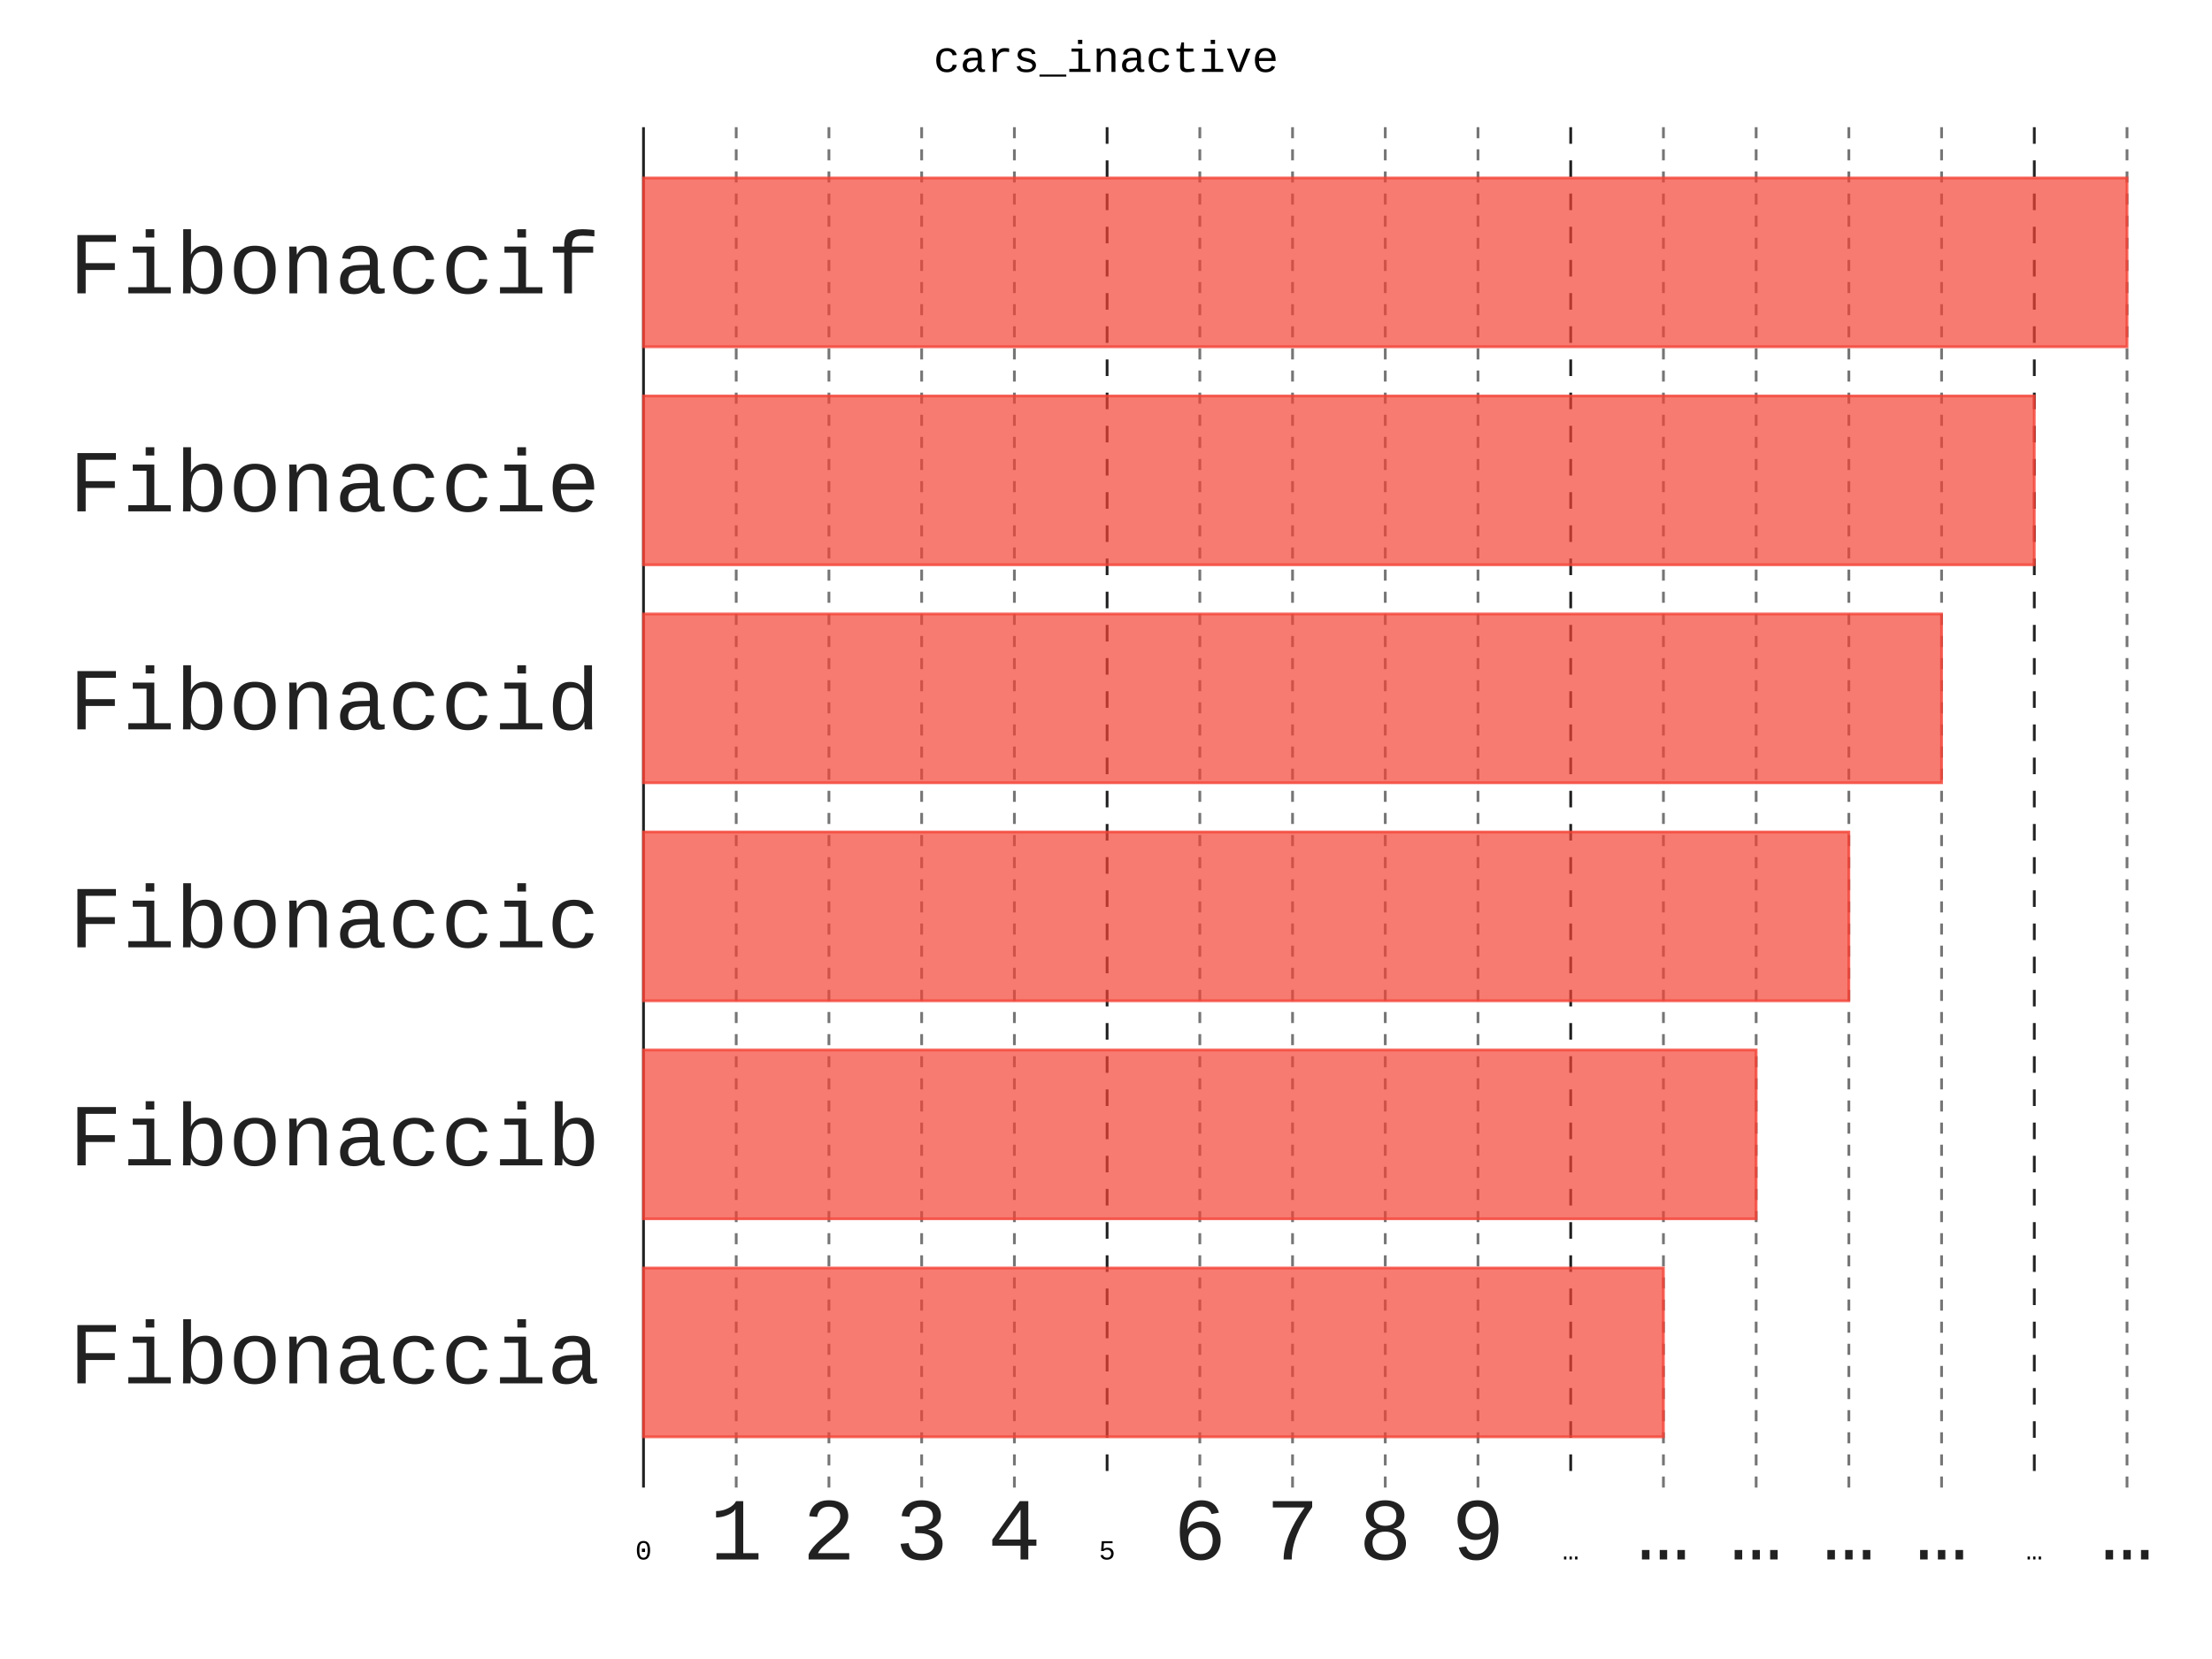
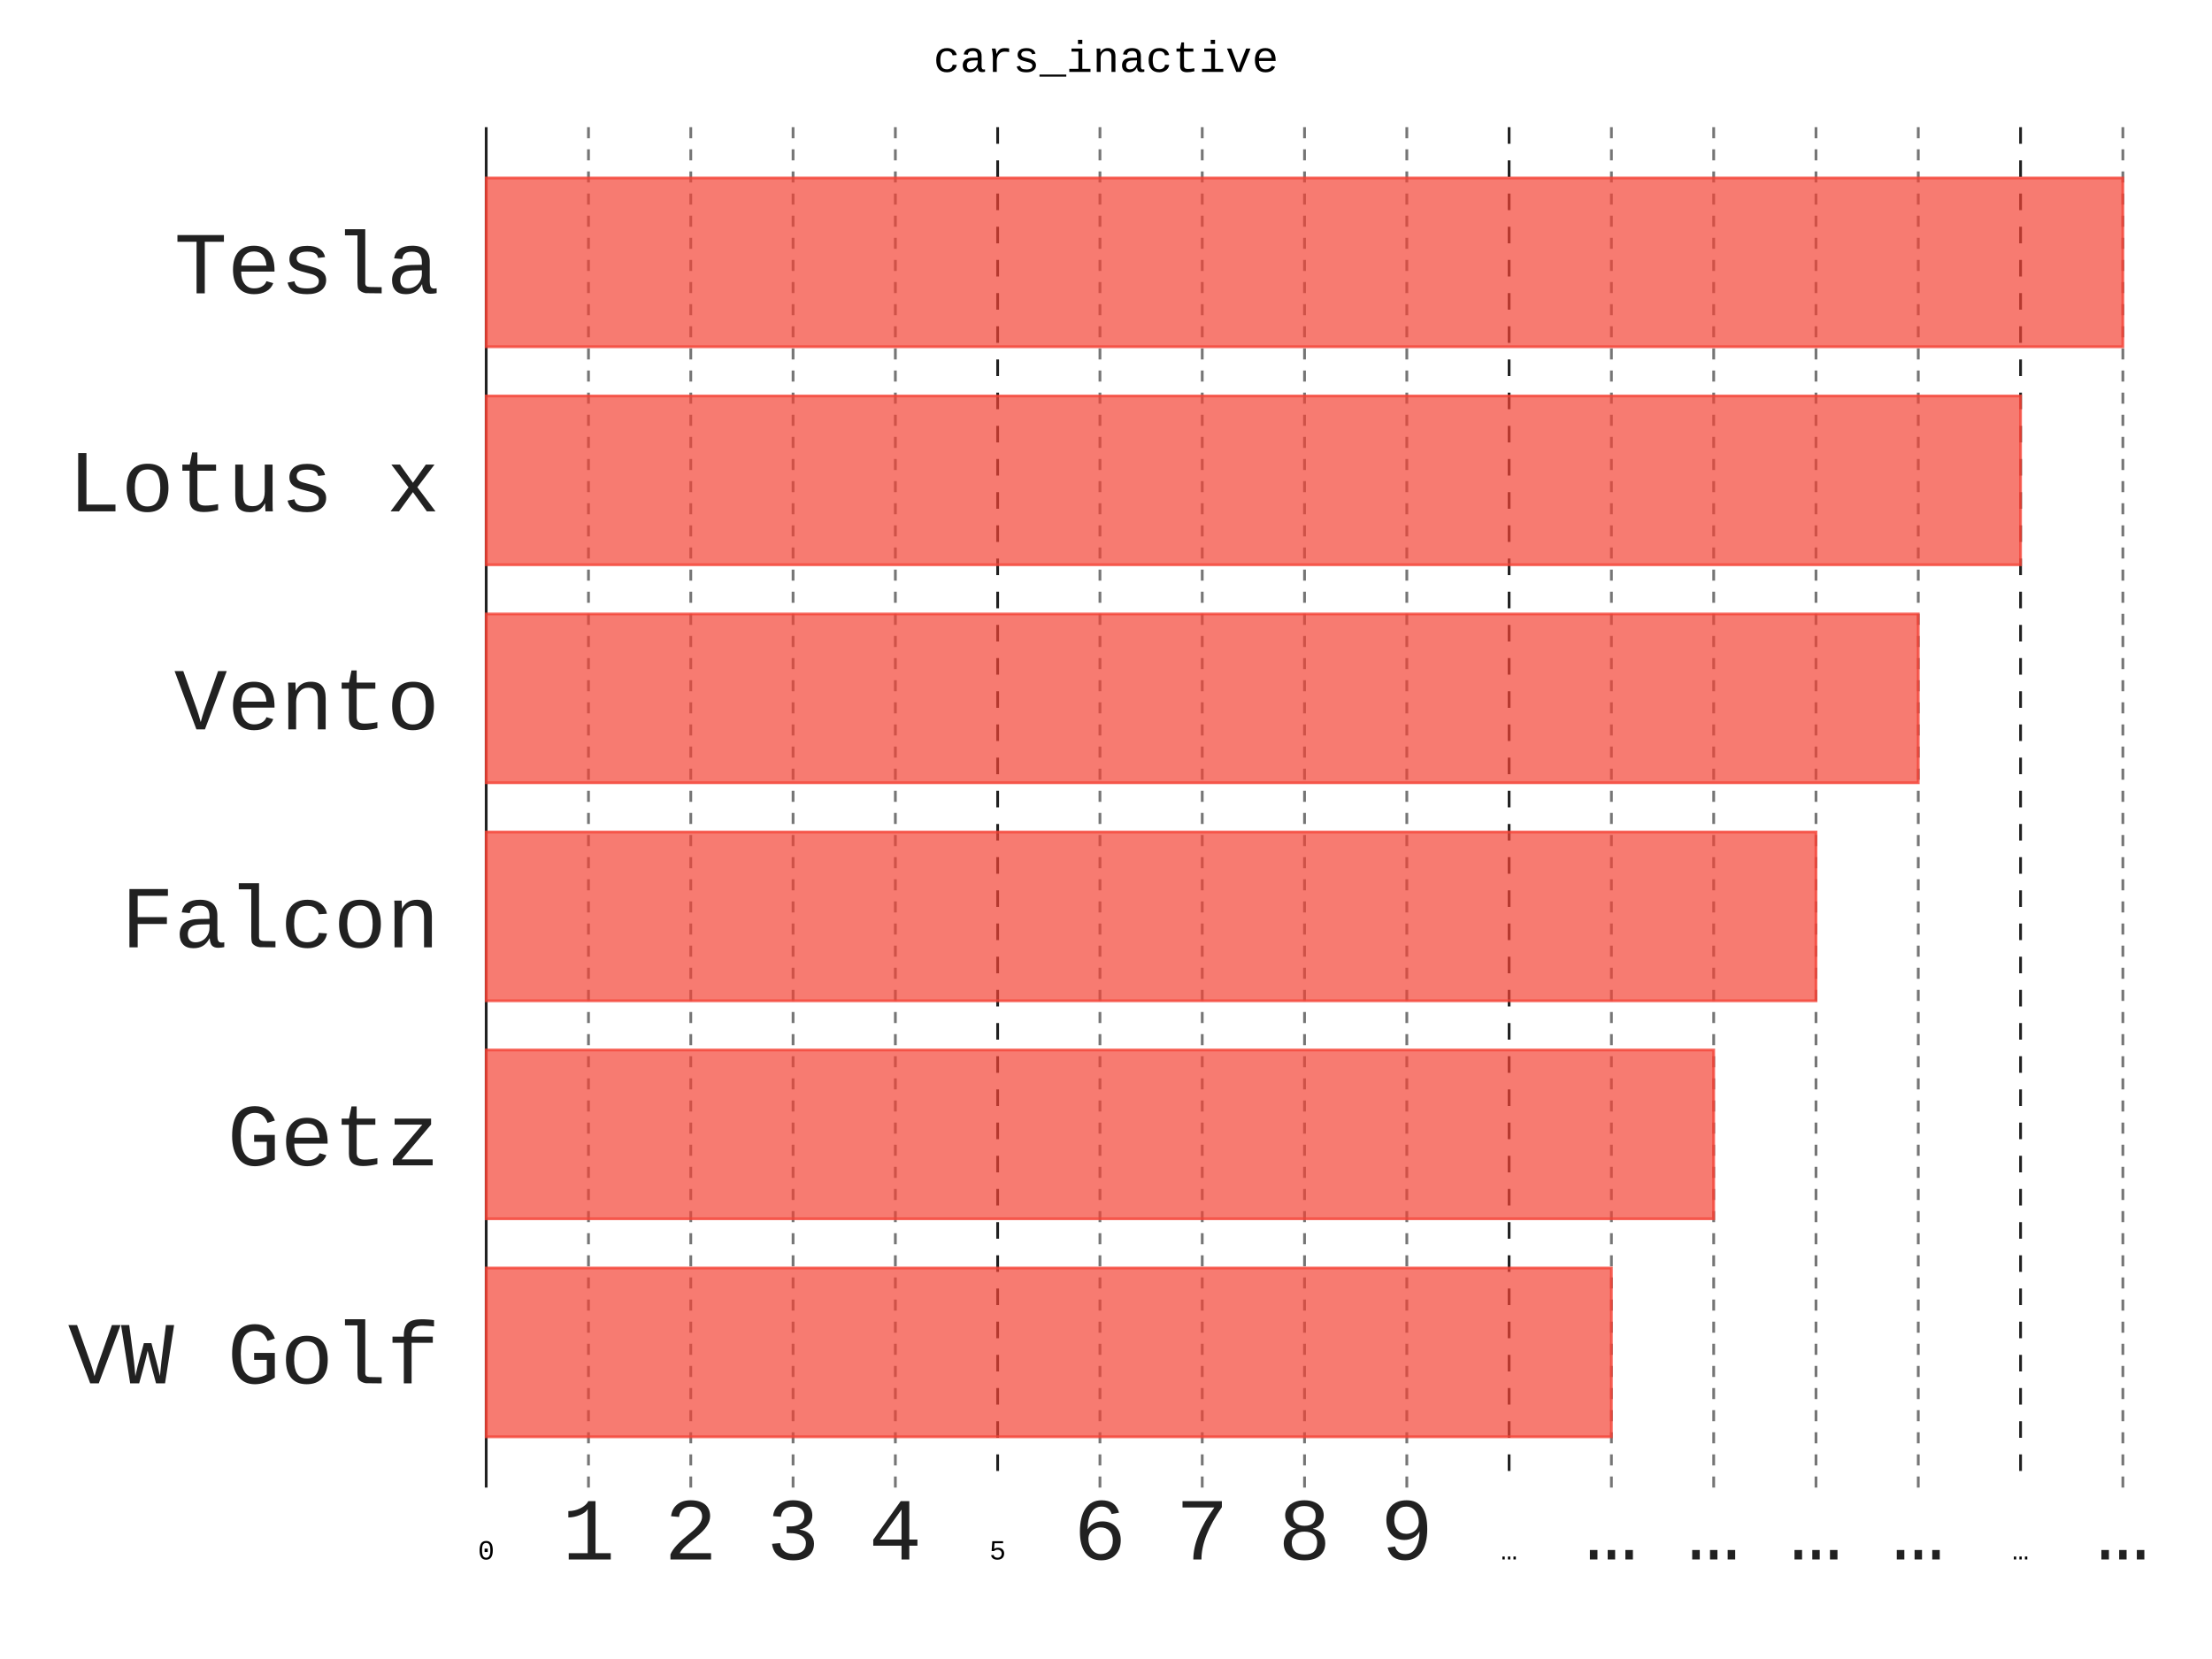
- <svg xmlns="http://www.w3.org/2000/svg" class="pygal-chart" id="chart-f5188575-a279-4b70-a687-fabe52b217db" viewBox="0 0 800 600">
+ <svg xmlns="http://www.w3.org/2000/svg" class="pygal-chart" id="chart-07853bdd-fb44-4ddd-a9b7-e722ce1f095c" viewBox="0 0 800 600">
  <defs>
-     <style type="text/css">#chart-f5188575-a279-4b70-a687-fabe52b217db{-webkit-user-select:none;-webkit-font-smoothing:antialiased;font-family:Consolas,"Liberation Mono",Menlo,Courier,monospace}#chart-f5188575-a279-4b70-a687-fabe52b217db .title{font-family:Consolas,"Liberation Mono",Menlo,Courier,monospace;font-size:16px}#chart-f5188575-a279-4b70-a687-fabe52b217db .legends .legend text{font-family:Consolas,"Liberation Mono",Menlo,Courier,monospace;font-size:14px}#chart-f5188575-a279-4b70-a687-fabe52b217db .axis text{font-family:Consolas,"Liberation Mono",Menlo,Courier,monospace;font-size:32px}#chart-f5188575-a279-4b70-a687-fabe52b217db .axis text.major{font-family:Consolas,"Liberation Mono",Menlo,Courier,monospace;font-size:10px}#chart-f5188575-a279-4b70-a687-fabe52b217db .text-overlay text.value{font-family:Consolas,"Liberation Mono",Menlo,Courier,monospace;font-size:16px}#chart-f5188575-a279-4b70-a687-fabe52b217db .text-overlay text.label{font-family:Consolas,"Liberation Mono",Menlo,Courier,monospace;font-size:10px}#chart-f5188575-a279-4b70-a687-fabe52b217db .tooltip{font-family:Consolas,"Liberation Mono",Menlo,Courier,monospace;font-size:14px}#chart-f5188575-a279-4b70-a687-fabe52b217db text.no_data{font-family:Consolas,"Liberation Mono",Menlo,Courier,monospace;font-size:64px}
- #chart-f5188575-a279-4b70-a687-fabe52b217db{background-color:transparent}#chart-f5188575-a279-4b70-a687-fabe52b217db path,#chart-f5188575-a279-4b70-a687-fabe52b217db line,#chart-f5188575-a279-4b70-a687-fabe52b217db rect,#chart-f5188575-a279-4b70-a687-fabe52b217db circle{-webkit-transition:150ms;-moz-transition:150ms;transition:150ms}#chart-f5188575-a279-4b70-a687-fabe52b217db .graph &gt; .background{fill:transparent}#chart-f5188575-a279-4b70-a687-fabe52b217db .plot &gt; .background{fill:rgba(255,255,255,1)}#chart-f5188575-a279-4b70-a687-fabe52b217db .graph{fill:rgba(0,0,0,.87)}#chart-f5188575-a279-4b70-a687-fabe52b217db text.no_data{fill:rgba(0,0,0,1)}#chart-f5188575-a279-4b70-a687-fabe52b217db .title{fill:rgba(0,0,0,1)}#chart-f5188575-a279-4b70-a687-fabe52b217db .legends .legend text{fill:rgba(0,0,0,.87)}#chart-f5188575-a279-4b70-a687-fabe52b217db .legends .legend:hover text{fill:rgba(0,0,0,1)}#chart-f5188575-a279-4b70-a687-fabe52b217db .axis .line{stroke:rgba(0,0,0,1)}#chart-f5188575-a279-4b70-a687-fabe52b217db .axis .guide.line{stroke:rgba(0,0,0,.54)}#chart-f5188575-a279-4b70-a687-fabe52b217db .axis .major.line{stroke:rgba(0,0,0,.87)}#chart-f5188575-a279-4b70-a687-fabe52b217db .axis text.major{fill:rgba(0,0,0,1)}#chart-f5188575-a279-4b70-a687-fabe52b217db .axis.y .guides:hover .guide.line,#chart-f5188575-a279-4b70-a687-fabe52b217db .line-graph .axis.x .guides:hover .guide.line,#chart-f5188575-a279-4b70-a687-fabe52b217db .stackedline-graph .axis.x .guides:hover .guide.line,#chart-f5188575-a279-4b70-a687-fabe52b217db .xy-graph .axis.x .guides:hover .guide.line{stroke:rgba(0,0,0,1)}#chart-f5188575-a279-4b70-a687-fabe52b217db .axis .guides:hover text{fill:rgba(0,0,0,1)}#chart-f5188575-a279-4b70-a687-fabe52b217db .reactive{fill-opacity:.7;stroke-opacity:.8}#chart-f5188575-a279-4b70-a687-fabe52b217db .ci{stroke:rgba(0,0,0,.87)}#chart-f5188575-a279-4b70-a687-fabe52b217db .reactive.active,#chart-f5188575-a279-4b70-a687-fabe52b217db .active .reactive{fill-opacity:.8;stroke-opacity:.9;stroke-width:4}#chart-f5188575-a279-4b70-a687-fabe52b217db .ci .reactive.active{stroke-width:1.5}#chart-f5188575-a279-4b70-a687-fabe52b217db .series text{fill:rgba(0,0,0,1)}#chart-f5188575-a279-4b70-a687-fabe52b217db .tooltip rect{fill:rgba(255,255,255,1);stroke:rgba(0,0,0,1);-webkit-transition:opacity 150ms;-moz-transition:opacity 150ms;transition:opacity 150ms}#chart-f5188575-a279-4b70-a687-fabe52b217db .tooltip .label{fill:rgba(0,0,0,.87)}#chart-f5188575-a279-4b70-a687-fabe52b217db .tooltip .label{fill:rgba(0,0,0,.87)}#chart-f5188575-a279-4b70-a687-fabe52b217db .tooltip .legend{font-size:.8em;fill:rgba(0,0,0,.54)}#chart-f5188575-a279-4b70-a687-fabe52b217db .tooltip .x_label{font-size:.6em;fill:rgba(0,0,0,1)}#chart-f5188575-a279-4b70-a687-fabe52b217db .tooltip .xlink{font-size:.5em;text-decoration:underline}#chart-f5188575-a279-4b70-a687-fabe52b217db .tooltip .value{font-size:1.5em}#chart-f5188575-a279-4b70-a687-fabe52b217db .bound{font-size:.5em}#chart-f5188575-a279-4b70-a687-fabe52b217db .max-value{font-size:.75em;fill:rgba(0,0,0,.54)}#chart-f5188575-a279-4b70-a687-fabe52b217db .map-element{fill:rgba(255,255,255,1);stroke:rgba(0,0,0,.54) !important}#chart-f5188575-a279-4b70-a687-fabe52b217db .map-element .reactive{fill-opacity:inherit;stroke-opacity:inherit}#chart-f5188575-a279-4b70-a687-fabe52b217db .color-0,#chart-f5188575-a279-4b70-a687-fabe52b217db .color-0 a:visited{stroke:#F44336;fill:#F44336}#chart-f5188575-a279-4b70-a687-fabe52b217db .text-overlay .color-0 text{fill:black}
- #chart-f5188575-a279-4b70-a687-fabe52b217db text.no_data{text-anchor:middle}#chart-f5188575-a279-4b70-a687-fabe52b217db .guide.line{fill:none}#chart-f5188575-a279-4b70-a687-fabe52b217db .centered{text-anchor:middle}#chart-f5188575-a279-4b70-a687-fabe52b217db .title{text-anchor:middle}#chart-f5188575-a279-4b70-a687-fabe52b217db .legends .legend text{fill-opacity:1}#chart-f5188575-a279-4b70-a687-fabe52b217db .axis.x text{text-anchor:middle}#chart-f5188575-a279-4b70-a687-fabe52b217db .axis.x:not(.web) text[transform]{text-anchor:start}#chart-f5188575-a279-4b70-a687-fabe52b217db .axis.x:not(.web) text[transform].backwards{text-anchor:end}#chart-f5188575-a279-4b70-a687-fabe52b217db .axis.y text{text-anchor:end}#chart-f5188575-a279-4b70-a687-fabe52b217db .axis.y text[transform].backwards{text-anchor:start}#chart-f5188575-a279-4b70-a687-fabe52b217db .axis.y2 text{text-anchor:start}#chart-f5188575-a279-4b70-a687-fabe52b217db .axis.y2 text[transform].backwards{text-anchor:end}#chart-f5188575-a279-4b70-a687-fabe52b217db .axis .guide.line{stroke-dasharray:4,4}#chart-f5188575-a279-4b70-a687-fabe52b217db .axis .major.guide.line{stroke-dasharray:6,6}#chart-f5188575-a279-4b70-a687-fabe52b217db .horizontal .axis.y .guide.line,#chart-f5188575-a279-4b70-a687-fabe52b217db .horizontal .axis.y2 .guide.line,#chart-f5188575-a279-4b70-a687-fabe52b217db .vertical .axis.x .guide.line{opacity:0}#chart-f5188575-a279-4b70-a687-fabe52b217db .horizontal .axis.always_show .guide.line,#chart-f5188575-a279-4b70-a687-fabe52b217db .vertical .axis.always_show .guide.line{opacity:1 !important}#chart-f5188575-a279-4b70-a687-fabe52b217db .axis.y .guides:hover .guide.line,#chart-f5188575-a279-4b70-a687-fabe52b217db .axis.y2 .guides:hover .guide.line,#chart-f5188575-a279-4b70-a687-fabe52b217db .axis.x .guides:hover .guide.line{opacity:1}#chart-f5188575-a279-4b70-a687-fabe52b217db .axis .guides:hover text{opacity:1}#chart-f5188575-a279-4b70-a687-fabe52b217db .nofill{fill:none}#chart-f5188575-a279-4b70-a687-fabe52b217db .subtle-fill{fill-opacity:.2}#chart-f5188575-a279-4b70-a687-fabe52b217db .dot{stroke-width:1px;fill-opacity:1}#chart-f5188575-a279-4b70-a687-fabe52b217db .dot.active{stroke-width:5px}#chart-f5188575-a279-4b70-a687-fabe52b217db .dot.negative{fill:transparent}#chart-f5188575-a279-4b70-a687-fabe52b217db text,#chart-f5188575-a279-4b70-a687-fabe52b217db tspan{stroke:none !important}#chart-f5188575-a279-4b70-a687-fabe52b217db .series text.active{opacity:1}#chart-f5188575-a279-4b70-a687-fabe52b217db .tooltip rect{fill-opacity:.95;stroke-width:.5}#chart-f5188575-a279-4b70-a687-fabe52b217db .tooltip text{fill-opacity:1}#chart-f5188575-a279-4b70-a687-fabe52b217db .showable{visibility:hidden}#chart-f5188575-a279-4b70-a687-fabe52b217db .showable.shown{visibility:visible}#chart-f5188575-a279-4b70-a687-fabe52b217db .gauge-background{fill:rgba(229,229,229,1);stroke:none}#chart-f5188575-a279-4b70-a687-fabe52b217db .bg-lines{stroke:transparent;stroke-width:2px}</style>
+     <style type="text/css">#chart-07853bdd-fb44-4ddd-a9b7-e722ce1f095c{-webkit-user-select:none;-webkit-font-smoothing:antialiased;font-family:Consolas,"Liberation Mono",Menlo,Courier,monospace}#chart-07853bdd-fb44-4ddd-a9b7-e722ce1f095c .title{font-family:Consolas,"Liberation Mono",Menlo,Courier,monospace;font-size:16px}#chart-07853bdd-fb44-4ddd-a9b7-e722ce1f095c .legends .legend text{font-family:Consolas,"Liberation Mono",Menlo,Courier,monospace;font-size:14px}#chart-07853bdd-fb44-4ddd-a9b7-e722ce1f095c .axis text{font-family:Consolas,"Liberation Mono",Menlo,Courier,monospace;font-size:32px}#chart-07853bdd-fb44-4ddd-a9b7-e722ce1f095c .axis text.major{font-family:Consolas,"Liberation Mono",Menlo,Courier,monospace;font-size:10px}#chart-07853bdd-fb44-4ddd-a9b7-e722ce1f095c .text-overlay text.value{font-family:Consolas,"Liberation Mono",Menlo,Courier,monospace;font-size:16px}#chart-07853bdd-fb44-4ddd-a9b7-e722ce1f095c .text-overlay text.label{font-family:Consolas,"Liberation Mono",Menlo,Courier,monospace;font-size:10px}#chart-07853bdd-fb44-4ddd-a9b7-e722ce1f095c .tooltip{font-family:Consolas,"Liberation Mono",Menlo,Courier,monospace;font-size:14px}#chart-07853bdd-fb44-4ddd-a9b7-e722ce1f095c text.no_data{font-family:Consolas,"Liberation Mono",Menlo,Courier,monospace;font-size:64px}
+ #chart-07853bdd-fb44-4ddd-a9b7-e722ce1f095c{background-color:transparent}#chart-07853bdd-fb44-4ddd-a9b7-e722ce1f095c path,#chart-07853bdd-fb44-4ddd-a9b7-e722ce1f095c line,#chart-07853bdd-fb44-4ddd-a9b7-e722ce1f095c rect,#chart-07853bdd-fb44-4ddd-a9b7-e722ce1f095c circle{-webkit-transition:150ms;-moz-transition:150ms;transition:150ms}#chart-07853bdd-fb44-4ddd-a9b7-e722ce1f095c .graph &gt; .background{fill:transparent}#chart-07853bdd-fb44-4ddd-a9b7-e722ce1f095c .plot &gt; .background{fill:rgba(255,255,255,1)}#chart-07853bdd-fb44-4ddd-a9b7-e722ce1f095c .graph{fill:rgba(0,0,0,.87)}#chart-07853bdd-fb44-4ddd-a9b7-e722ce1f095c text.no_data{fill:rgba(0,0,0,1)}#chart-07853bdd-fb44-4ddd-a9b7-e722ce1f095c .title{fill:rgba(0,0,0,1)}#chart-07853bdd-fb44-4ddd-a9b7-e722ce1f095c .legends .legend text{fill:rgba(0,0,0,.87)}#chart-07853bdd-fb44-4ddd-a9b7-e722ce1f095c .legends .legend:hover text{fill:rgba(0,0,0,1)}#chart-07853bdd-fb44-4ddd-a9b7-e722ce1f095c .axis .line{stroke:rgba(0,0,0,1)}#chart-07853bdd-fb44-4ddd-a9b7-e722ce1f095c .axis .guide.line{stroke:rgba(0,0,0,.54)}#chart-07853bdd-fb44-4ddd-a9b7-e722ce1f095c .axis .major.line{stroke:rgba(0,0,0,.87)}#chart-07853bdd-fb44-4ddd-a9b7-e722ce1f095c .axis text.major{fill:rgba(0,0,0,1)}#chart-07853bdd-fb44-4ddd-a9b7-e722ce1f095c .axis.y .guides:hover .guide.line,#chart-07853bdd-fb44-4ddd-a9b7-e722ce1f095c .line-graph .axis.x .guides:hover .guide.line,#chart-07853bdd-fb44-4ddd-a9b7-e722ce1f095c .stackedline-graph .axis.x .guides:hover .guide.line,#chart-07853bdd-fb44-4ddd-a9b7-e722ce1f095c .xy-graph .axis.x .guides:hover .guide.line{stroke:rgba(0,0,0,1)}#chart-07853bdd-fb44-4ddd-a9b7-e722ce1f095c .axis .guides:hover text{fill:rgba(0,0,0,1)}#chart-07853bdd-fb44-4ddd-a9b7-e722ce1f095c .reactive{fill-opacity:.7;stroke-opacity:.8}#chart-07853bdd-fb44-4ddd-a9b7-e722ce1f095c .ci{stroke:rgba(0,0,0,.87)}#chart-07853bdd-fb44-4ddd-a9b7-e722ce1f095c .reactive.active,#chart-07853bdd-fb44-4ddd-a9b7-e722ce1f095c .active .reactive{fill-opacity:.8;stroke-opacity:.9;stroke-width:4}#chart-07853bdd-fb44-4ddd-a9b7-e722ce1f095c .ci .reactive.active{stroke-width:1.5}#chart-07853bdd-fb44-4ddd-a9b7-e722ce1f095c .series text{fill:rgba(0,0,0,1)}#chart-07853bdd-fb44-4ddd-a9b7-e722ce1f095c .tooltip rect{fill:rgba(255,255,255,1);stroke:rgba(0,0,0,1);-webkit-transition:opacity 150ms;-moz-transition:opacity 150ms;transition:opacity 150ms}#chart-07853bdd-fb44-4ddd-a9b7-e722ce1f095c .tooltip .label{fill:rgba(0,0,0,.87)}#chart-07853bdd-fb44-4ddd-a9b7-e722ce1f095c .tooltip .label{fill:rgba(0,0,0,.87)}#chart-07853bdd-fb44-4ddd-a9b7-e722ce1f095c .tooltip .legend{font-size:.8em;fill:rgba(0,0,0,.54)}#chart-07853bdd-fb44-4ddd-a9b7-e722ce1f095c .tooltip .x_label{font-size:.6em;fill:rgba(0,0,0,1)}#chart-07853bdd-fb44-4ddd-a9b7-e722ce1f095c .tooltip .xlink{font-size:.5em;text-decoration:underline}#chart-07853bdd-fb44-4ddd-a9b7-e722ce1f095c .tooltip .value{font-size:1.5em}#chart-07853bdd-fb44-4ddd-a9b7-e722ce1f095c .bound{font-size:.5em}#chart-07853bdd-fb44-4ddd-a9b7-e722ce1f095c .max-value{font-size:.75em;fill:rgba(0,0,0,.54)}#chart-07853bdd-fb44-4ddd-a9b7-e722ce1f095c .map-element{fill:rgba(255,255,255,1);stroke:rgba(0,0,0,.54) !important}#chart-07853bdd-fb44-4ddd-a9b7-e722ce1f095c .map-element .reactive{fill-opacity:inherit;stroke-opacity:inherit}#chart-07853bdd-fb44-4ddd-a9b7-e722ce1f095c .color-0,#chart-07853bdd-fb44-4ddd-a9b7-e722ce1f095c .color-0 a:visited{stroke:#F44336;fill:#F44336}#chart-07853bdd-fb44-4ddd-a9b7-e722ce1f095c .text-overlay .color-0 text{fill:black}
+ #chart-07853bdd-fb44-4ddd-a9b7-e722ce1f095c text.no_data{text-anchor:middle}#chart-07853bdd-fb44-4ddd-a9b7-e722ce1f095c .guide.line{fill:none}#chart-07853bdd-fb44-4ddd-a9b7-e722ce1f095c .centered{text-anchor:middle}#chart-07853bdd-fb44-4ddd-a9b7-e722ce1f095c .title{text-anchor:middle}#chart-07853bdd-fb44-4ddd-a9b7-e722ce1f095c .legends .legend text{fill-opacity:1}#chart-07853bdd-fb44-4ddd-a9b7-e722ce1f095c .axis.x text{text-anchor:middle}#chart-07853bdd-fb44-4ddd-a9b7-e722ce1f095c .axis.x:not(.web) text[transform]{text-anchor:start}#chart-07853bdd-fb44-4ddd-a9b7-e722ce1f095c .axis.x:not(.web) text[transform].backwards{text-anchor:end}#chart-07853bdd-fb44-4ddd-a9b7-e722ce1f095c .axis.y text{text-anchor:end}#chart-07853bdd-fb44-4ddd-a9b7-e722ce1f095c .axis.y text[transform].backwards{text-anchor:start}#chart-07853bdd-fb44-4ddd-a9b7-e722ce1f095c .axis.y2 text{text-anchor:start}#chart-07853bdd-fb44-4ddd-a9b7-e722ce1f095c .axis.y2 text[transform].backwards{text-anchor:end}#chart-07853bdd-fb44-4ddd-a9b7-e722ce1f095c .axis .guide.line{stroke-dasharray:4,4}#chart-07853bdd-fb44-4ddd-a9b7-e722ce1f095c .axis .major.guide.line{stroke-dasharray:6,6}#chart-07853bdd-fb44-4ddd-a9b7-e722ce1f095c .horizontal .axis.y .guide.line,#chart-07853bdd-fb44-4ddd-a9b7-e722ce1f095c .horizontal .axis.y2 .guide.line,#chart-07853bdd-fb44-4ddd-a9b7-e722ce1f095c .vertical .axis.x .guide.line{opacity:0}#chart-07853bdd-fb44-4ddd-a9b7-e722ce1f095c .horizontal .axis.always_show .guide.line,#chart-07853bdd-fb44-4ddd-a9b7-e722ce1f095c .vertical .axis.always_show .guide.line{opacity:1 !important}#chart-07853bdd-fb44-4ddd-a9b7-e722ce1f095c .axis.y .guides:hover .guide.line,#chart-07853bdd-fb44-4ddd-a9b7-e722ce1f095c .axis.y2 .guides:hover .guide.line,#chart-07853bdd-fb44-4ddd-a9b7-e722ce1f095c .axis.x .guides:hover .guide.line{opacity:1}#chart-07853bdd-fb44-4ddd-a9b7-e722ce1f095c .axis .guides:hover text{opacity:1}#chart-07853bdd-fb44-4ddd-a9b7-e722ce1f095c .nofill{fill:none}#chart-07853bdd-fb44-4ddd-a9b7-e722ce1f095c .subtle-fill{fill-opacity:.2}#chart-07853bdd-fb44-4ddd-a9b7-e722ce1f095c .dot{stroke-width:1px;fill-opacity:1}#chart-07853bdd-fb44-4ddd-a9b7-e722ce1f095c .dot.active{stroke-width:5px}#chart-07853bdd-fb44-4ddd-a9b7-e722ce1f095c .dot.negative{fill:transparent}#chart-07853bdd-fb44-4ddd-a9b7-e722ce1f095c text,#chart-07853bdd-fb44-4ddd-a9b7-e722ce1f095c tspan{stroke:none !important}#chart-07853bdd-fb44-4ddd-a9b7-e722ce1f095c .series text.active{opacity:1}#chart-07853bdd-fb44-4ddd-a9b7-e722ce1f095c .tooltip rect{fill-opacity:.95;stroke-width:.5}#chart-07853bdd-fb44-4ddd-a9b7-e722ce1f095c .tooltip text{fill-opacity:1}#chart-07853bdd-fb44-4ddd-a9b7-e722ce1f095c .showable{visibility:hidden}#chart-07853bdd-fb44-4ddd-a9b7-e722ce1f095c .showable.shown{visibility:visible}#chart-07853bdd-fb44-4ddd-a9b7-e722ce1f095c .gauge-background{fill:rgba(229,229,229,1);stroke:none}#chart-07853bdd-fb44-4ddd-a9b7-e722ce1f095c .bg-lines{stroke:transparent;stroke-width:2px}</style>
  </defs>
  <g class="graph horizontalbar-graph horizontal">
    <rect class="background" height="600" width="800" x="0" y="0" />
-     <g class="plot" transform="translate(222, 46)">
-       <rect class="background" height="492" width="558.0" x="0" y="0" />
+     <g class="plot" transform="translate(164, 46)">
+       <rect class="background" height="492" width="615.6" x="0" y="0" />
      <g class="axis y">
        <g class="guides">
-           <text class="" x="-5" y="454.315">Fibonaccia</text>
+           <text class="" x="-5" y="454.315">VW Golf</text>
        </g>
        <g class="guides">
-           <text class="" x="-5" y="375.469">Fibonaccib</text>
+           <text class="" x="-5" y="375.469">Getz</text>
        </g>
        <g class="guides">
-           <text class="" x="-5" y="296.623">Fibonaccic</text>
+           <text class="" x="-5" y="296.623">Falcon</text>
        </g>
        <g class="guides">
-           <text class="" x="-5" y="217.777">Fibonaccid</text>
+           <text class="" x="-5" y="217.777">Vento</text>
        </g>
        <g class="guides">
-           <text class="" x="-5" y="138.931">Fibonaccie</text>
+           <text class="" x="-5" y="138.931">Lotus x</text>
        </g>
        <g class="guides">
-           <text class="" x="-5" y="60.085">Fibonaccif</text>
+           <text class="" x="-5" y="60.085">Tesla</text>
        </g>
      </g>
      <g class="axis x always_show">
        <g class="guides">
-           <path class="axis major line" d="M10.731 0 v492" />
-           <text class="major" x="10.731" y="518.0">0</text>
+           <path class="axis major line" d="M11.838 0 v492" />
+           <text class="major" x="11.838" y="518.0">0</text>
        </g>
        <g class="guides">
-           <path class="guide line" d="M44.264 0 v492" />
-           <text class="" x="44.264" y="518.0">1</text>
+           <path class="guide line" d="M48.834 0 v492" />
+           <text class="" x="48.834" y="518.0">1</text>
        </g>
        <g class="guides">
-           <path class="guide line" d="M77.798 0 v492" />
-           <text class="" x="77.798" y="518.0">2</text>
+           <path class="guide line" d="M85.829 0 v492" />
+           <text class="" x="85.829" y="518.0">2</text>
        </g>
        <g class="guides">
-           <path class="guide line" d="M111.332 0 v492" />
-           <text class="" x="111.332" y="518.0">3</text>
+           <path class="guide line" d="M122.824 0 v492" />
+           <text class="" x="122.824" y="518.0">3</text>
        </g>
        <g class="guides">
-           <path class="guide line" d="M144.865 0 v492" />
-           <text class="" x="144.865" y="518.0">4</text>
+           <path class="guide line" d="M159.819 0 v492" />
+           <text class="" x="159.819" y="518.0">4</text>
        </g>
        <g class="guides">
-           <path class="major guide line" d="M178.399 0 v492" />
-           <text class="major" x="178.399" y="518.0">5</text>
+           <path class="major guide line" d="M196.814 0 v492" />
+           <text class="major" x="196.814" y="518.0">5</text>
        </g>
        <g class="guides">
-           <path class="guide line" d="M211.933 0 v492" />
-           <text class="" x="211.933" y="518.0">6</text>
+           <path class="guide line" d="M233.81 0 v492" />
+           <text class="" x="233.81" y="518.0">6</text>
        </g>
        <g class="guides">
-           <path class="guide line" d="M245.466 0 v492" />
-           <text class="" x="245.466" y="518.0">7</text>
+           <path class="guide line" d="M270.805 0 v492" />
+           <text class="" x="270.805" y="518.0">7</text>
        </g>
        <g class="guides">
-           <path class="guide line" d="M279 0 v492" />
-           <text class="" x="279.0" y="518.0">8</text>
+           <path class="guide line" d="M307.8 0 v492" />
+           <text class="" x="307.8" y="518.0">8</text>
        </g>
        <g class="guides">
-           <path class="guide line" d="M312.534 0 v492" />
-           <text class="" x="312.534" y="518.0">9</text>
+           <path class="guide line" d="M344.795 0 v492" />
+           <text class="" x="344.795" y="518.0">9</text>
        </g>
        <g class="guides">
-           <path class="major guide line" d="M346.067 0 v492" />
-           <text class="major" x="346.067" y="518.0">…</text>
+           <path class="major guide line" d="M381.79 0 v492" />
+           <text class="major" x="381.79" y="518.0">…</text>
        </g>
        <g class="guides">
-           <path class="guide line" d="M379.601 0 v492" />
-           <text class="" x="379.601" y="518.0">…</text>
+           <path class="guide line" d="M418.786 0 v492" />
+           <text class="" x="418.786" y="518.0">…</text>
        </g>
        <g class="guides">
-           <path class="guide line" d="M413.135 0 v492" />
-           <text class="" x="413.135" y="518.0">…</text>
+           <path class="guide line" d="M455.781 0 v492" />
+           <text class="" x="455.781" y="518.0">…</text>
        </g>
        <g class="guides">
-           <path class="guide line" d="M446.668 0 v492" />
-           <text class="" x="446.668" y="518.0">…</text>
+           <path class="guide line" d="M492.776 0 v492" />
+           <text class="" x="492.776" y="518.0">…</text>
        </g>
        <g class="guides">
-           <path class="guide line" d="M480.202 0 v492" />
-           <text class="" x="480.202" y="518.0">…</text>
+           <path class="guide line" d="M529.771 0 v492" />
+           <text class="" x="529.771" y="518.0">…</text>
        </g>
        <g class="guides">
-           <path class="major guide line" d="M513.736 0 v492" />
-           <text class="major" x="513.736" y="518.0">…</text>
+           <path class="major guide line" d="M566.766 0 v492" />
+           <text class="major" x="566.766" y="518.0">…</text>
        </g>
        <g class="guides">
-           <path class="guide line" d="M547.269 0 v492" />
-           <text class="" x="547.269" y="518.0">…</text>
+           <path class="guide line" d="M603.762 0 v492" />
+           <text class="" x="603.762" y="518.0">…</text>
        </g>
      </g>
      <g class="series serie-0 color-0">
        <g class="bars">
          <g class="bar">
-             <rect class="rect reactive tooltip-trigger" height="61.058" rx="0" ry="0" width="368.87" x="10.731" y="412.586" />
+             <rect class="rect reactive tooltip-trigger" height="61.058" rx="0" ry="0" width="406.947" x="11.838" y="412.586" />
          </g>
          <g class="bar">
-             <rect class="rect reactive tooltip-trigger" height="61.058" rx="0" ry="0" width="402.404" x="10.731" y="333.74" />
+             <rect class="rect reactive tooltip-trigger" height="61.058" rx="0" ry="0" width="443.942" x="11.838" y="333.74" />
          </g>
          <g class="bar">
-             <rect class="rect reactive tooltip-trigger" height="61.058" rx="0" ry="0" width="435.938" x="10.731" y="254.894" />
+             <rect class="rect reactive tooltip-trigger" height="61.058" rx="0" ry="0" width="480.938" x="11.838" y="254.894" />
          </g>
          <g class="bar">
-             <rect class="rect reactive tooltip-trigger" height="61.058" rx="0" ry="0" width="469.471" x="10.731" y="176.048" />
+             <rect class="rect reactive tooltip-trigger" height="61.058" rx="0" ry="0" width="517.933" x="11.838" y="176.048" />
          </g>
          <g class="bar">
-             <rect class="rect reactive tooltip-trigger" height="61.058" rx="0" ry="0" width="503.005" x="10.731" y="97.202" />
+             <rect class="rect reactive tooltip-trigger" height="61.058" rx="0" ry="0" width="554.928" x="11.838" y="97.202" />
          </g>
          <g class="bar">
-             <rect class="rect reactive tooltip-trigger" height="61.058" rx="0" ry="0" width="536.538" x="10.731" y="18.355" />
+             <rect class="rect reactive tooltip-trigger" height="61.058" rx="0" ry="0" width="591.923" x="11.838" y="18.355" />
          </g>
        </g>
      </g>
    </g>
    <g class="titles">
      <text class="title plot_title" x="400.0" y="26">cars_inactive</text>
    </g>
-     <g class="plot overlay" transform="translate(222, 46)">
+     <g class="plot overlay" transform="translate(164, 46)">
      <g class="series serie-0 color-0" />
    </g>
-     <g class="plot text-overlay" transform="translate(222, 46)">
+     <g class="plot text-overlay" transform="translate(164, 46)">
      <g class="series serie-0 color-0" />
    </g>
-     <g class="plot tooltip-overlay" transform="translate(222, 46)">
+     <g class="plot tooltip-overlay" transform="translate(164, 46)">
      <g class="tooltip" style="opacity: 0" transform="translate(0 0)">
        <rect class="tooltip-box" height="0" rx="0" ry="0" width="0" />
        <g class="text" />
      </g>
    </g>
  </g>
</svg>
